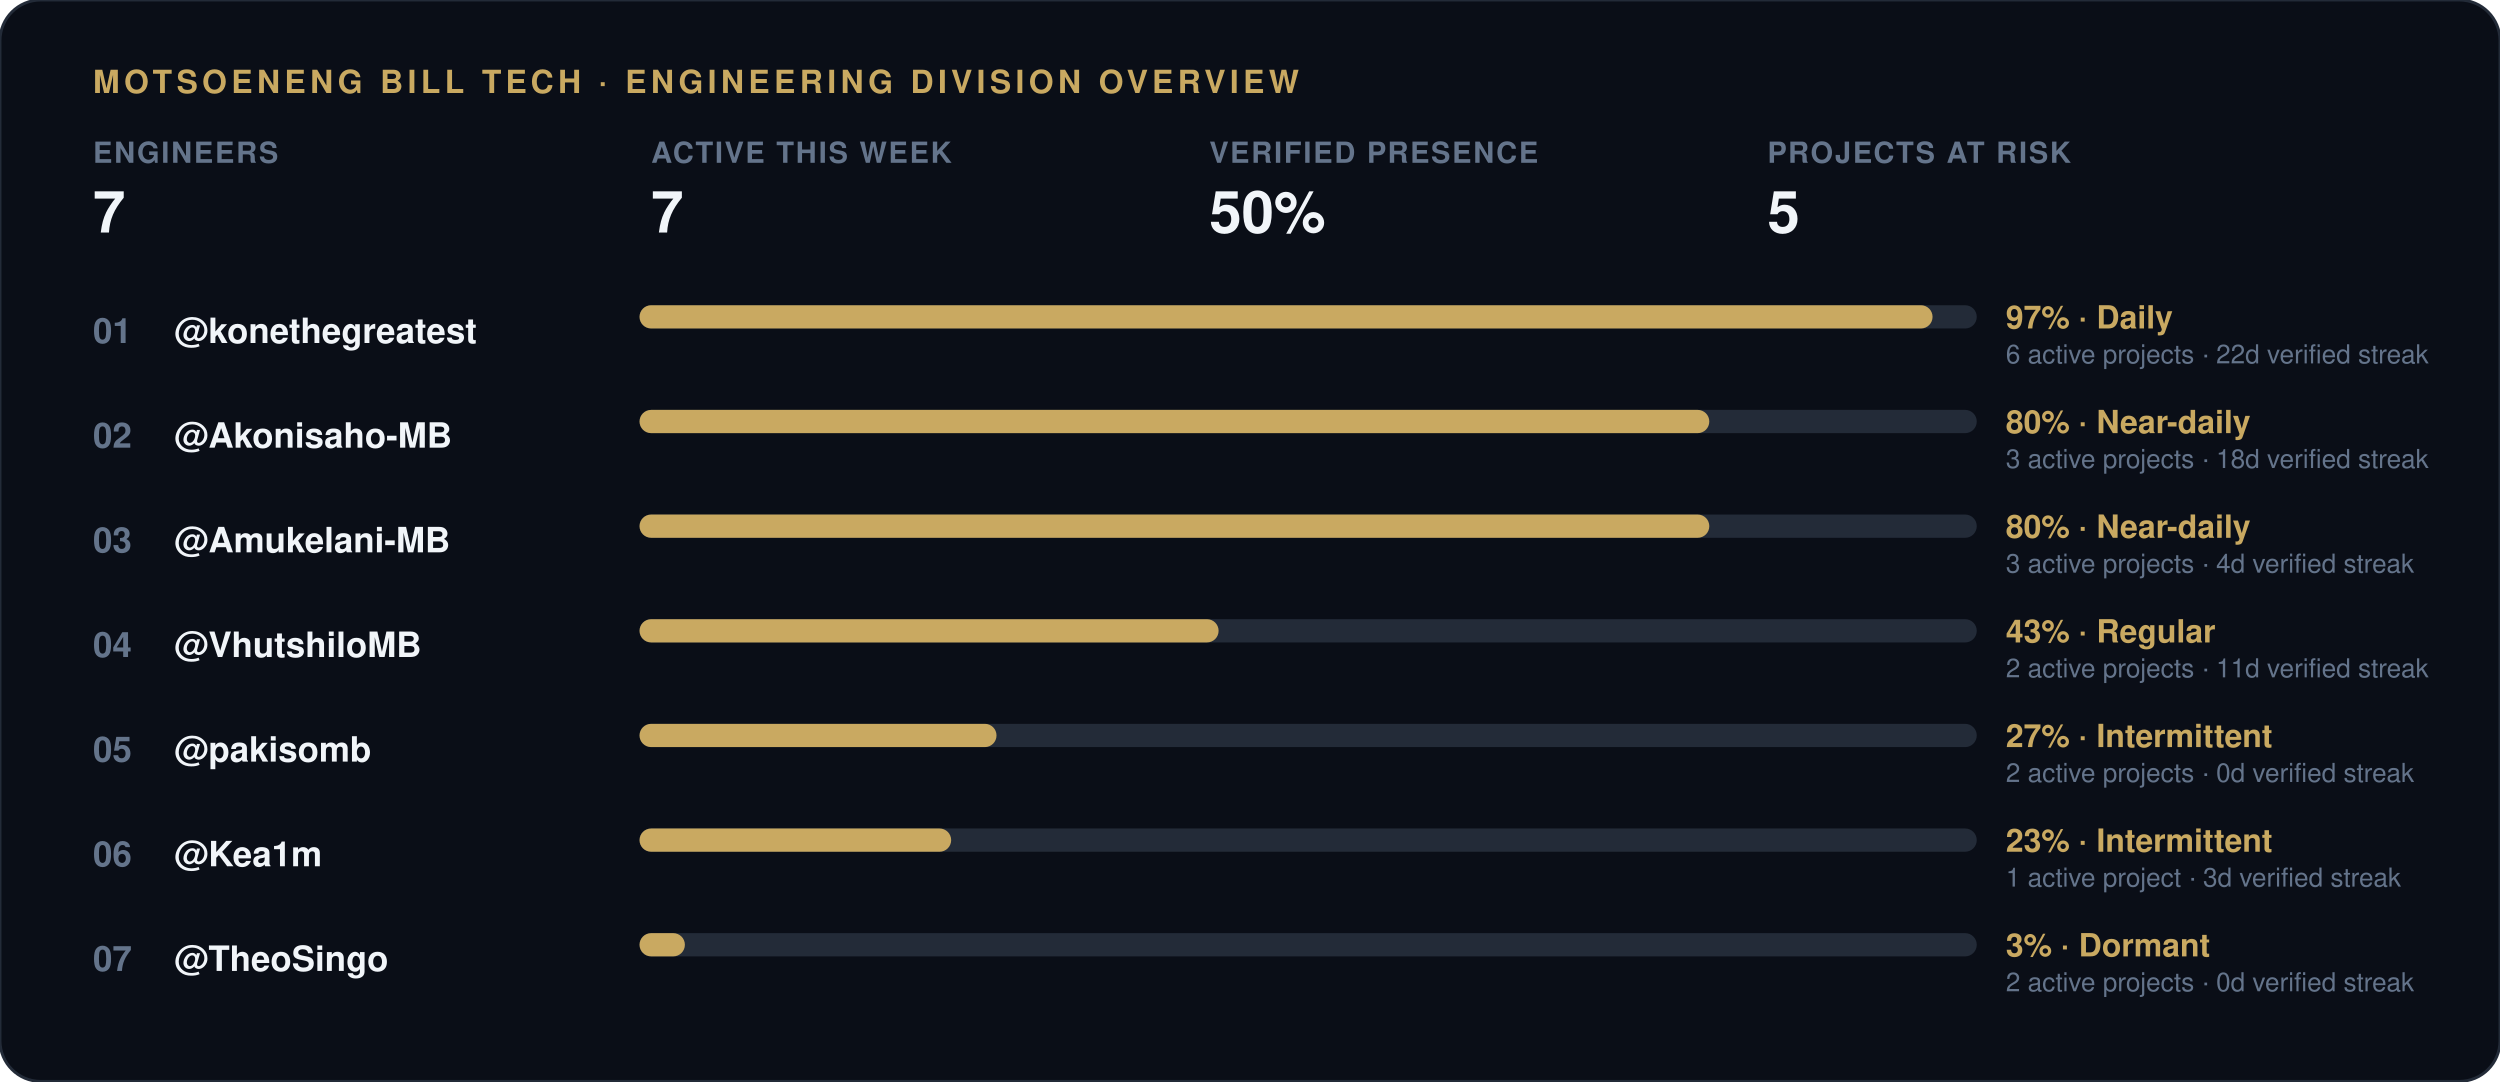
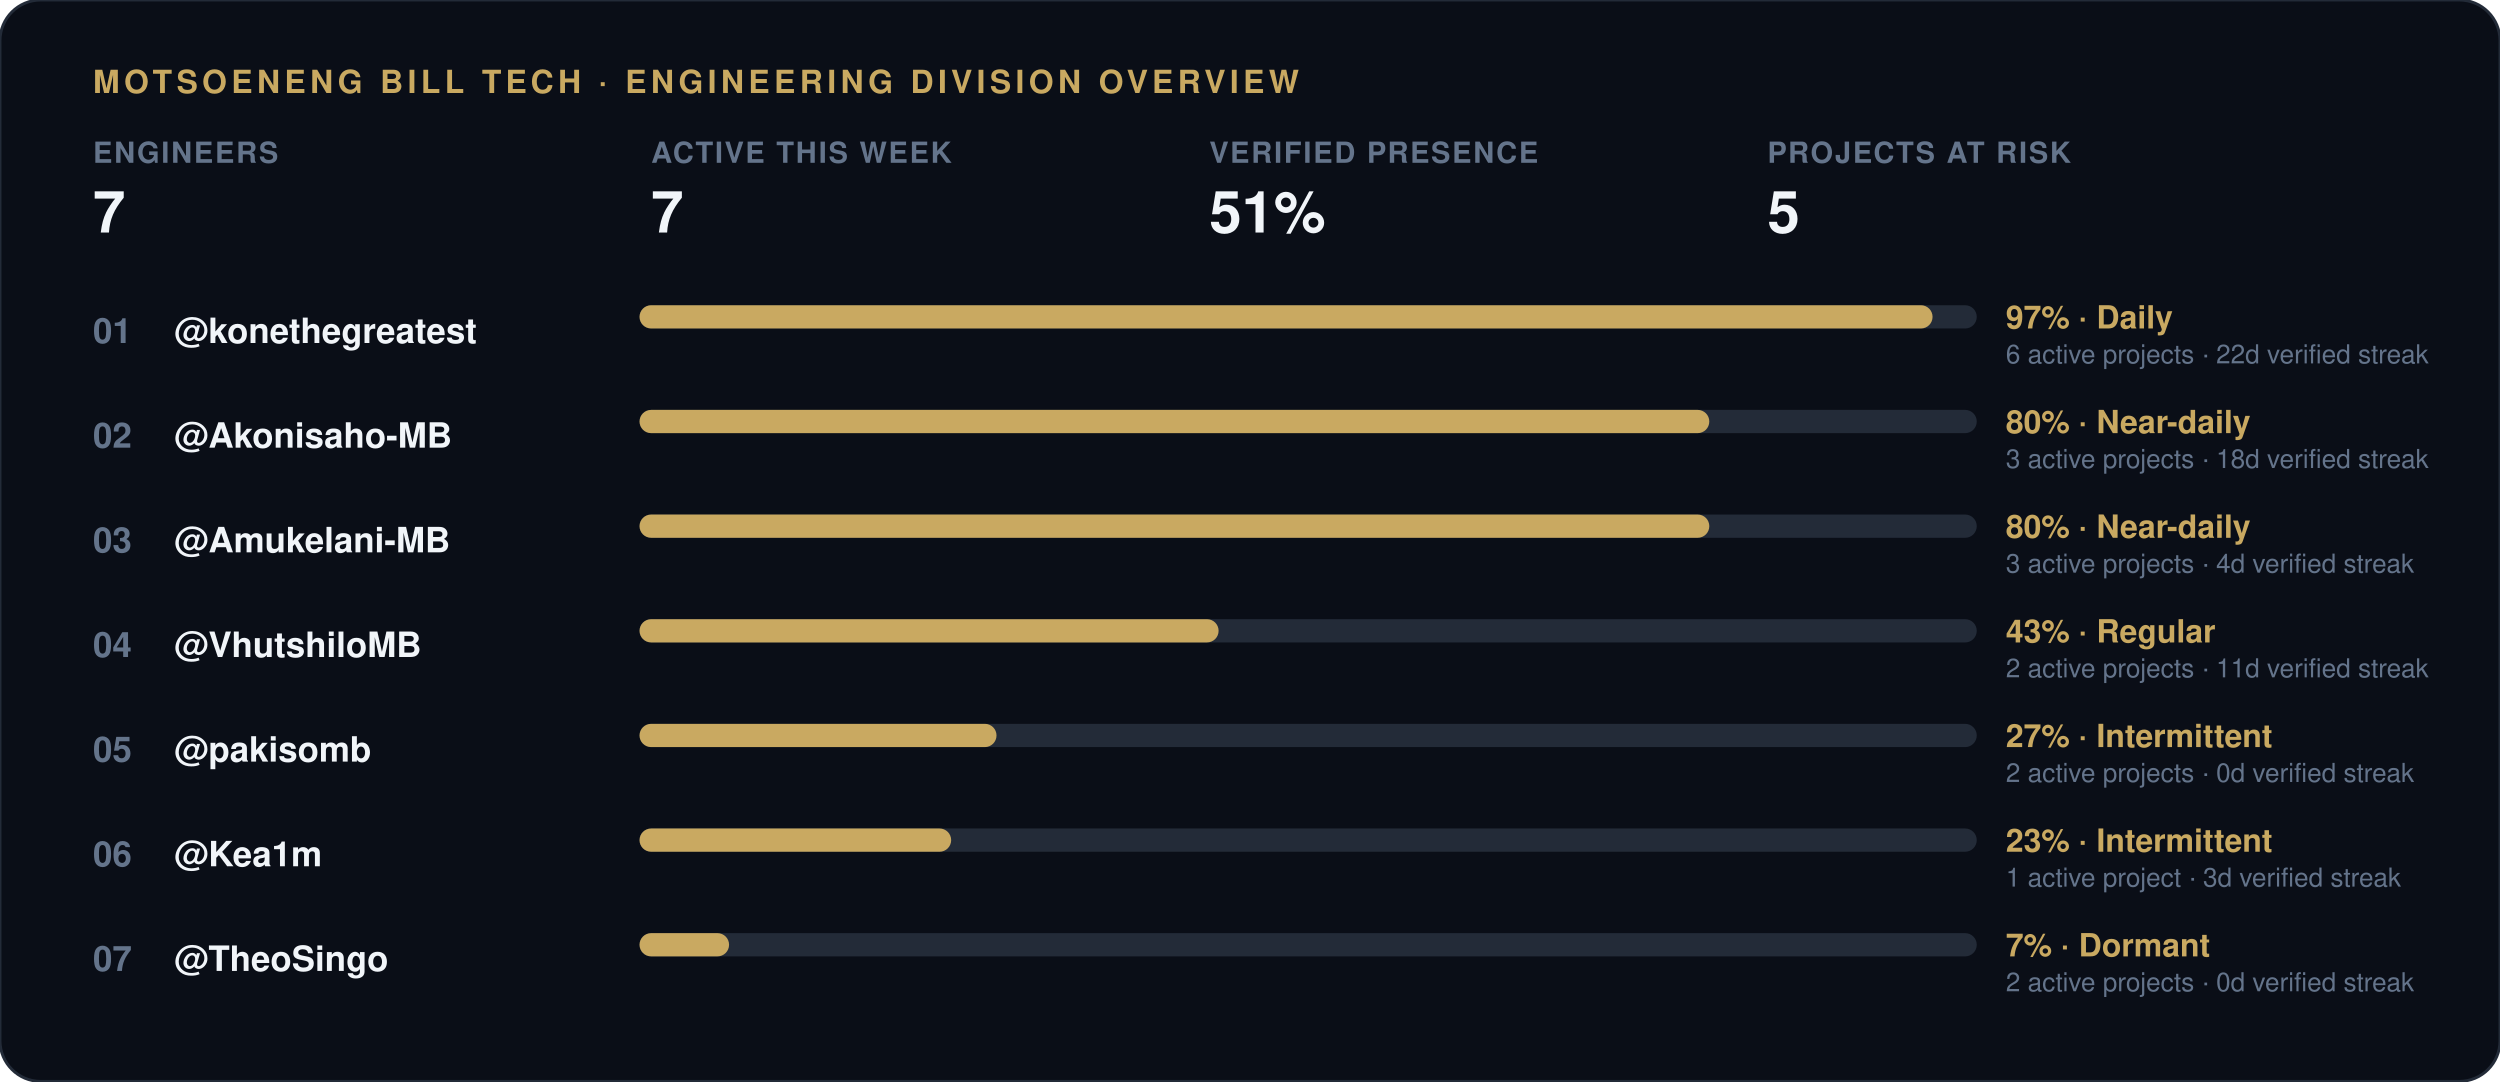
<svg xmlns="http://www.w3.org/2000/svg" width="860" height="372" viewBox="0 0 860 372">
  <rect width="860" height="372" rx="14" fill="#0a0e17" stroke="#232b38" stroke-width="1" />
  <text x="32" y="32" font-family="-apple-system, 'Segoe UI', Helvetica, Arial, sans-serif" font-size="11" font-weight="700" letter-spacing="1.5" fill="#c9a961">MOTSOENENG BILL TECH · ENGINEERING DIVISION OVERVIEW</text>
  <g transform="translate(32, 56)">
    <text x="0" y="0" font-family="-apple-system, 'Segoe UI', Helvetica, Arial, sans-serif" font-size="10" font-weight="600" letter-spacing="0.6" fill="#64748b">ENGINEERS</text>
    <text x="0" y="24" font-family="-apple-system, 'Segoe UI', Helvetica, Arial, sans-serif" font-size="20" font-weight="800" fill="#f1f5f9">7</text>
  </g>
  <g transform="translate(224, 56)">
    <text x="0" y="0" font-family="-apple-system, 'Segoe UI', Helvetica, Arial, sans-serif" font-size="10" font-weight="600" letter-spacing="0.6" fill="#64748b">ACTIVE THIS WEEK</text>
    <text x="0" y="24" font-family="-apple-system, 'Segoe UI', Helvetica, Arial, sans-serif" font-size="20" font-weight="800" fill="#f1f5f9">7</text>
  </g>
  <g transform="translate(416, 56)">
    <text x="0" y="0" font-family="-apple-system, 'Segoe UI', Helvetica, Arial, sans-serif" font-size="10" font-weight="600" letter-spacing="0.6" fill="#64748b">VERIFIED PRESENCE</text>
-     <text x="0" y="24" font-family="-apple-system, 'Segoe UI', Helvetica, Arial, sans-serif" font-size="20" font-weight="800" fill="#f1f5f9">50%</text>
+     <text x="0" y="24" font-family="-apple-system, 'Segoe UI', Helvetica, Arial, sans-serif" font-size="20" font-weight="800" fill="#f1f5f9">51%</text>
  </g>
  <g transform="translate(608, 56)">
    <text x="0" y="0" font-family="-apple-system, 'Segoe UI', Helvetica, Arial, sans-serif" font-size="10" font-weight="600" letter-spacing="0.6" fill="#64748b">PROJECTS AT RISK</text>
    <text x="0" y="24" font-family="-apple-system, 'Segoe UI', Helvetica, Arial, sans-serif" font-size="20" font-weight="800" fill="#f1f5f9">5</text>
  </g>
  <text x="32" y="118" font-family="-apple-system, 'Segoe UI', Helvetica, Arial, sans-serif" font-size="12" font-weight="700" fill="#64748b">01</text>
  <text x="60" y="118" font-family="-apple-system, 'Segoe UI', Helvetica, Arial, sans-serif" font-size="12" font-weight="600" fill="#f1f5f9">@konethegreatest</text>
  <rect x="220" y="105" width="460" height="8" rx="4" fill="#232b38" />
  <rect x="220" y="105" width="444.8" height="8" rx="4" fill="#c9a961" />
  <text x="690" y="113" font-family="-apple-system, 'Segoe UI', Helvetica, Arial, sans-serif" font-size="11" font-weight="700" fill="#c9a961">97% · Daily</text>
  <text x="690" y="125" font-family="-apple-system, 'Segoe UI', Helvetica, Arial, sans-serif" font-size="9" fill="#64748b">6 active projects · 22d verified streak</text>
  <text x="32" y="154" font-family="-apple-system, 'Segoe UI', Helvetica, Arial, sans-serif" font-size="12" font-weight="700" fill="#64748b">02</text>
  <text x="60" y="154" font-family="-apple-system, 'Segoe UI', Helvetica, Arial, sans-serif" font-size="12" font-weight="600" fill="#f1f5f9">@Akonisaho-MB</text>
  <rect x="220" y="141" width="460" height="8" rx="4" fill="#232b38" />
  <rect x="220" y="141" width="368.0" height="8" rx="4" fill="#c9a961" />
  <text x="690" y="149" font-family="-apple-system, 'Segoe UI', Helvetica, Arial, sans-serif" font-size="11" font-weight="700" fill="#c9a961">80% · Near-daily</text>
  <text x="690" y="161" font-family="-apple-system, 'Segoe UI', Helvetica, Arial, sans-serif" font-size="9" fill="#64748b">3 active projects · 18d verified streak</text>
  <text x="32" y="190" font-family="-apple-system, 'Segoe UI', Helvetica, Arial, sans-serif" font-size="12" font-weight="700" fill="#64748b">03</text>
  <text x="60" y="190" font-family="-apple-system, 'Segoe UI', Helvetica, Arial, sans-serif" font-size="12" font-weight="600" fill="#f1f5f9">@Amukelani-MB</text>
  <rect x="220" y="177" width="460" height="8" rx="4" fill="#232b38" />
  <rect x="220" y="177" width="368.0" height="8" rx="4" fill="#c9a961" />
  <text x="690" y="185" font-family="-apple-system, 'Segoe UI', Helvetica, Arial, sans-serif" font-size="11" font-weight="700" fill="#c9a961">80% · Near-daily</text>
  <text x="690" y="197" font-family="-apple-system, 'Segoe UI', Helvetica, Arial, sans-serif" font-size="9" fill="#64748b">3 active projects · 4d verified streak</text>
  <text x="32" y="226" font-family="-apple-system, 'Segoe UI', Helvetica, Arial, sans-serif" font-size="12" font-weight="700" fill="#64748b">04</text>
  <text x="60" y="226" font-family="-apple-system, 'Segoe UI', Helvetica, Arial, sans-serif" font-size="12" font-weight="600" fill="#f1f5f9">@VhutshiloMB</text>
  <rect x="220" y="213" width="460" height="8" rx="4" fill="#232b38" />
  <rect x="220" y="213" width="199.2" height="8" rx="4" fill="#c9a961" />
  <text x="690" y="221" font-family="-apple-system, 'Segoe UI', Helvetica, Arial, sans-serif" font-size="11" font-weight="700" fill="#c9a961">43% · Regular</text>
  <text x="690" y="233" font-family="-apple-system, 'Segoe UI', Helvetica, Arial, sans-serif" font-size="9" fill="#64748b">2 active projects · 11d verified streak</text>
  <text x="32" y="262" font-family="-apple-system, 'Segoe UI', Helvetica, Arial, sans-serif" font-size="12" font-weight="700" fill="#64748b">05</text>
  <text x="60" y="262" font-family="-apple-system, 'Segoe UI', Helvetica, Arial, sans-serif" font-size="12" font-weight="600" fill="#f1f5f9">@pakisomb</text>
  <rect x="220" y="249" width="460" height="8" rx="4" fill="#232b38" />
  <rect x="220" y="249" width="122.8" height="8" rx="4" fill="#c9a961" />
  <text x="690" y="257" font-family="-apple-system, 'Segoe UI', Helvetica, Arial, sans-serif" font-size="11" font-weight="700" fill="#c9a961">27% · Intermittent</text>
  <text x="690" y="269" font-family="-apple-system, 'Segoe UI', Helvetica, Arial, sans-serif" font-size="9" fill="#64748b">2 active projects · 0d verified streak</text>
  <text x="32" y="298" font-family="-apple-system, 'Segoe UI', Helvetica, Arial, sans-serif" font-size="12" font-weight="700" fill="#64748b">06</text>
  <text x="60" y="298" font-family="-apple-system, 'Segoe UI', Helvetica, Arial, sans-serif" font-size="12" font-weight="600" fill="#f1f5f9">@Kea1m</text>
  <rect x="220" y="285" width="460" height="8" rx="4" fill="#232b38" />
  <rect x="220" y="285" width="107.2" height="8" rx="4" fill="#c9a961" />
  <text x="690" y="293" font-family="-apple-system, 'Segoe UI', Helvetica, Arial, sans-serif" font-size="11" font-weight="700" fill="#c9a961">23% · Intermittent</text>
  <text x="690" y="305" font-family="-apple-system, 'Segoe UI', Helvetica, Arial, sans-serif" font-size="9" fill="#64748b">1 active project · 3d verified streak</text>
  <text x="32" y="334" font-family="-apple-system, 'Segoe UI', Helvetica, Arial, sans-serif" font-size="12" font-weight="700" fill="#64748b">07</text>
  <text x="60" y="334" font-family="-apple-system, 'Segoe UI', Helvetica, Arial, sans-serif" font-size="12" font-weight="600" fill="#f1f5f9">@TheoSingo</text>
  <rect x="220" y="321" width="460" height="8" rx="4" fill="#232b38" />
-   <rect x="220" y="321" width="15.6" height="8" rx="4" fill="#c9a961" />
-   <text x="690" y="329" font-family="-apple-system, 'Segoe UI', Helvetica, Arial, sans-serif" font-size="11" font-weight="700" fill="#c9a961">3% · Dormant</text>
+   <rect x="220" y="321" width="30.8" height="8" rx="4" fill="#c9a961" />
+   <text x="690" y="329" font-family="-apple-system, 'Segoe UI', Helvetica, Arial, sans-serif" font-size="11" font-weight="700" fill="#c9a961">7% · Dormant</text>
  <text x="690" y="341" font-family="-apple-system, 'Segoe UI', Helvetica, Arial, sans-serif" font-size="9" fill="#64748b">2 active projects · 0d verified streak</text>
</svg>
